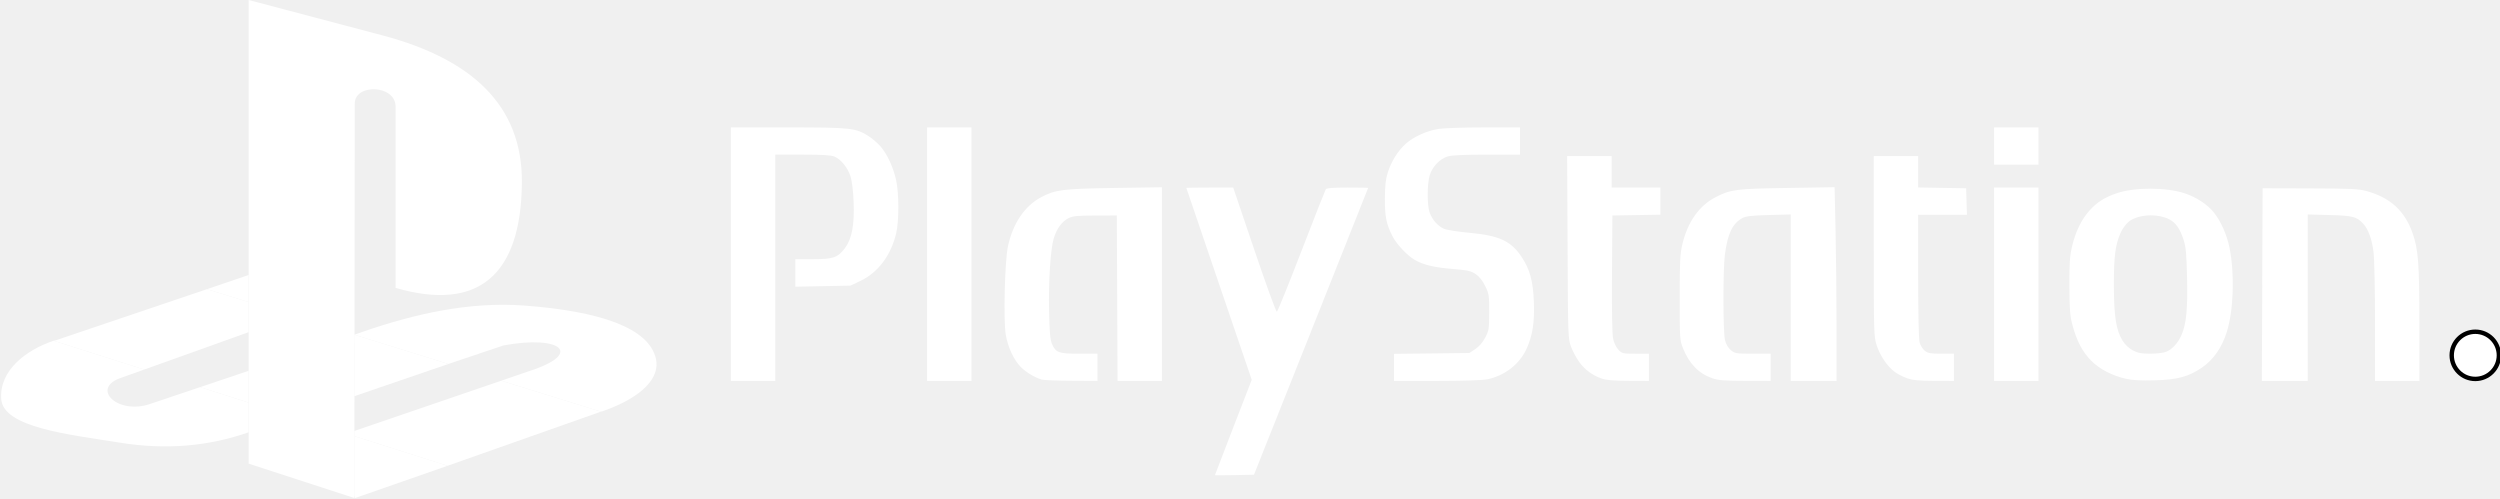
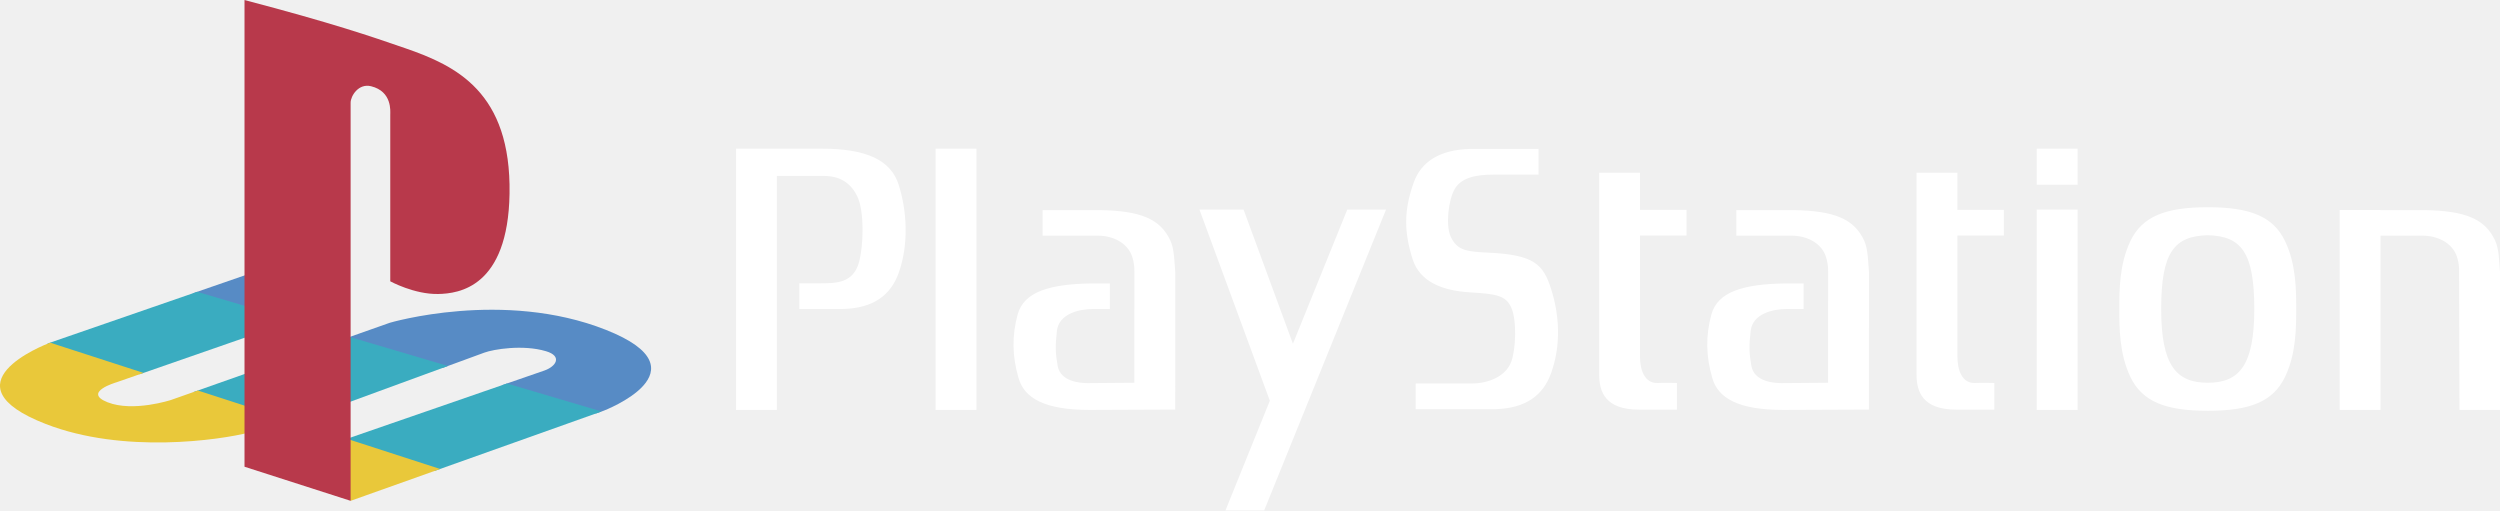
- <svg xmlns="http://www.w3.org/2000/svg" enable-background="new 0 0 567.429 113.032" height="113.032" viewBox="0 0 567.429 113.032" width="567.429">
-   <g fill="#fff">
-     <path d="m165.884 28.918v28.77 28.769h5.039 5.039v-25.681-25.681h6.186c4.461 0 6.475.12 7.233.437 1.496.625 3.036 2.529 3.667 4.521.331 1.047.604 3.313.701 5.831.2 5.154-.398 8.356-1.971 10.433-1.641 2.168-2.645 2.51-7.284 2.51h-3.982v3.119 3.127l6.257-.121 6.258-.122 2.214-1.046c4.045-1.908 6.982-5.811 8.167-10.84.662-2.808.652-9.086-.021-12.099-.646-2.896-1.991-5.813-3.504-7.579-.633-.738-1.857-1.797-2.712-2.347-2.933-1.882-4.062-2.001-18.356-2.001zm44.535 0v28.77 28.769h5.038 5.039v-28.769-28.77h-5.039zm126.372 0c-4.514.001-9.158.16-10.321.346-2.622.418-5.682 1.805-7.415 3.372-1.748 1.579-3.238 3.949-4.044 6.44-.501 1.548-.659 2.959-.68 5.933-.028 4.103.317 5.851 1.728 8.614.916 1.798 3.361 4.393 5.039 5.363 1.948 1.129 4.44 1.727 8.725 2.072 3.26.264 4.02.426 5.08 1.129.834.551 1.566 1.453 2.184 2.711.87 1.771.919 2.141.915 5.953-.004 3.801-.058 4.176-.896 5.771-.567 1.083-1.385 2.032-2.244 2.601l-1.352.895-8.563.102-8.553.092v3.077 3.068h9.73c5.92 0 10.412-.146 11.459-.366 3.984-.839 7.299-3.421 8.908-6.938 1.357-2.963 1.834-6.008 1.656-10.576-.186-4.817-.9-7.441-2.824-10.32-2.389-3.576-5.063-4.802-11.854-5.424-2.513-.23-5.086-.635-5.72-.904-1.397-.592-2.704-2.082-3.28-3.738-.57-1.633-.561-6.361.02-8.359.572-1.973 2.306-3.79 4.135-4.338.884-.266 3.852-.396 8.848-.396h7.528v-3.09-3.088h-8.209zm115.806 0v4.227 4.226h5.039 5.039v-4.226-4.227h-5.039zm-96.902 6.502.104 20.723c.09 20.399.104 20.754.803 22.604.389 1.033 1.225 2.58 1.857 3.443 1.293 1.76 2.973 2.994 5.1 3.738 1.023.359 2.76.498 6.064.51l4.633.02v-3.088-3.088h-3.027c-2.881 0-3.072-.039-3.891-.895-.508-.529-1.006-1.563-1.207-2.52-.221-1.032-.313-6.405-.256-14.791l.092-13.164 5.445-.092 5.445-.092v-3.076-3.08h-5.527-5.525v-3.576-3.576h-5.049zm69.596 0v20.469c0 19.797.023 20.54.672 22.512.77 2.347 2.338 4.672 4.043 5.973.65.497 1.939 1.165 2.863 1.482 1.289.445 2.73.582 6.156.59l4.469.01v-3.088-3.088h-2.885c-2.41 0-3.02-.104-3.727-.662-.467-.365-.996-1.205-1.18-1.868-.205-.739-.336-6.584-.336-15.106v-13.896h5.537 5.537l-.092-3.007-.092-3.008-5.445-.09-5.443-.093v-3.565-3.565h-5.039zm-8.889 7.069-10.758.174c-11.568.178-12.766.32-16.162 2.042-3.799 1.925-6.447 5.663-7.648 10.788-.502 2.138-.59 3.979-.59 12.109 0 9.231.027 9.661.742 11.428 1.441 3.561 3.586 5.759 6.674 6.826 1.361.471 2.781.58 7.457.588l5.771.011v-3.089-3.088h-4.043c-3.828 0-4.088-.047-4.998-.813-.602-.505-1.092-1.35-1.32-2.255-.453-1.794-.475-15.937-.031-19.362.631-4.865 1.727-7.146 4.014-8.371.787-.42 2.145-.57 5.973-.67l4.957-.132v18.896 18.885h5.203 5.201v-12.141c0-6.674-.105-16.567-.225-21.982zm-152.672.011-10.808.162c-11.746.181-13.433.396-16.64 2.113-3.725 1.994-6.385 5.936-7.508 11.123-.713 3.295-1.047 16.791-.498 20.053.48 2.847 1.811 5.713 3.404 7.334 1.172 1.193 3.117 2.369 4.743 2.865.447.137 3.481.258 6.745.273l5.932.031v-3.088-3.086h-4.154c-4.686 0-5.303-.221-6.186-2.235-.395-.897-.549-2.662-.65-7.416-.146-6.756.324-14.086 1.056-16.519.657-2.185 1.881-3.863 3.321-4.57 1.052-.516 2.019-.613 6.125-.62l4.875-.011.082 18.773.082 18.772h5.039 5.039v-21.981-21.973zm10.85.071c-2.928 0-5.319.037-5.313.082.004.045 3.346 9.857 7.426 21.811l7.416 21.738-4.176 10.769c-2.295 5.927-4.175 10.819-4.175 10.869s1.993.05 4.429 0l4.43-.091 12.951-32.508c7.127-17.879 12.963-32.543 12.963-32.588.002-.045-2.102-.082-4.684-.082-3.404 0-4.765.113-4.947.408-.137.223-2.627 6.543-5.525 14.049-2.898 7.504-5.398 13.688-5.566 13.744-.17.057-2.471-6.265-5.109-14.049l-4.795-14.152zm178.017 0v21.942 21.942h5.039 5.039v-21.942-21.942h-5.039zm60.951.162-.094 21.861h.012l-.092 21.861h5.211 5.201v-18.884-18.895l4.957.133c5.262.137 6.141.356 7.619 1.939 1.16 1.24 1.988 3.499 2.357 6.439.191 1.539.346 8.603.346 16.01v13.258h5.039 5.037l-.01-12.922c-.002-13.704-.242-16.956-1.564-20.672-1.795-5.053-5.102-8.049-10.482-9.508-1.779-.483-3.68-.567-12.811-.59zm-25.478.092c-2.842 0-5.674.357-7.709 1.057-2.709.932-4.41 2.023-6.117 3.921-1.852 2.06-3.193 4.849-3.98 8.259-.482 2.09-.596 3.844-.568 8.939.027 5.359.133 6.729.711 8.848.979 3.596 2.26 6.016 4.205 7.985 1.916 1.938 4.748 3.423 7.936 4.146 1.434.324 3.422.426 6.461.344 5.238-.139 7.73-.813 10.787-2.904 2.563-1.752 4.5-4.516 5.598-7.995 1.57-4.968 1.846-13.157.641-19.2-.586-2.936-2.01-6.119-3.598-8.056-1.492-1.821-3.936-3.418-6.551-4.287-2.113-.7-4.974-1.057-7.816-1.057zm.123 6.054c1.475 0 2.953.285 4.113.873 1.514.768 2.465 2.104 3.291 4.632.541 1.653.676 3.158.803 8.625.166 7.14-.162 10.505-1.27 13.043-.781 1.792-2.045 3.185-3.434 3.779-.592.253-2.156.446-3.605.446-2.055 0-2.844-.145-3.992-.75-.902-.478-1.773-1.295-2.336-2.205-1.469-2.371-1.953-5.48-1.973-12.484-.016-6.667.328-9.348 1.557-12.059.416-.92 1.256-2.043 1.879-2.52 1.184-.903 3.07-1.38 4.967-1.38z" />
-     <path d="m559.435 83.912h.77v-2.835h1.756c.48 0 .795.078.938.232.139.148.229.493.268 1.032l.068.836c.012.159.029.292.055.399.023.115.063.228.117.335h.807v-.21c-.064-.057-.107-.125-.135-.204-.037-.095-.063-.212-.072-.351l-.07-.972c-.047-.472-.109-.796-.189-.972-.117-.264-.322-.422-.611-.477.309-.07.555-.244.742-.525.189-.285.283-.633.283-1.039 0-.334-.068-.625-.207-.871-.145-.275-.352-.487-.617-.635-.217-.12-.477-.198-.777-.234-.201-.023-.508-.036-.914-.036h-2.209v6.527zm.772-3.537v-2.288h1.557c.303 0 .523.008.662.022.205.033.369.092.488.174.146.097.256.219.328.369.08.158.121.334.121.526 0 .433-.121.739-.367.921-.246.184-.648.274-1.207.274z" />
-     <path d="m567.179 80.649c0 2.957-2.398 5.356-5.355 5.356-2.959 0-5.355-2.397-5.355-5.356s2.396-5.356 5.355-5.356c2.957-.001 5.355 2.397 5.355 5.356z" stroke="#000" stroke-miterlimit="10" />
-     <g transform="translate(-61.6856 -312.868)">
-       <path d="m142.207 336.374-.099 89.525-23.986-7.801v-105.23l30.618 8.096c19.599 5.267 31.592 15.507 31.398 33.45-.195 20.873-9.849 29.258-28.667 23.797v-41.155c-.002-4.976-9.264-5.267-9.264-.682z" />
-       <path d="m107.102 400.738-11.311 3.804c-7.314 2.537-13.554-3.412-6.826-5.853l5.46-1.948-20.575-6.536c-6.338 2.148-12.288 6.73-11.896 13.168.39 6.533 15.309 8.095 26.815 9.947 10.726 1.754 20.477.779 29.351-2.342v-6.73zm35.2 25.162 20.965-7.313-21.16-6.729v13.557z" />
-       <path d="m198.08 406.299.389-.099c9.167-3.217 13.067-7.707 12.092-11.898-1.56-7.021-12.773-10.826-30.033-12.093-12.384-.878-24.572 1.853-36.468 5.947l-1.95.685 21.355 6.633 12.48-4.197c13.067-2.436 18.333 1.854 5.755 5.854l-6.242 2.146zm-79.958-31.012-9.459 3.217 9.459 2.925z" />
-       <path d="m163.268 418.585 34.812-12.286-22.624-7.022-33.348 11.41v1.17zm-45.146-21.552-11.019 3.705 11.019 3.512zm23.985 5.756v-13.946l21.355 6.631zm-47.682-6.047 23.696-8.486v-6.826l-9.459-2.926-34.324 11.605c-.097 0-.292.096-.487.096z" />
-     </g>
+ <svg xmlns="http://www.w3.org/2000/svg" width="6512.5" height="1329.6" version="1.1" viewBox="0 0 502.13 102.51">
+   <g transform="translate(-32.075 -29.188)" clip-rule="evenodd" fill-rule="evenodd">
+     <path d="m70.708 88.128 11.317 3.363v-7.277zm30.585 9.091 19.707 5.855 8.371-3.068c1.797-0.66 7.709-1.666 12.363-0.281 3.336 0.992 2.055 3.059-0.336 3.889l-8.59 2.971 18.984 5.641 1.512-0.537s21.145-8.061 0.498-16.241c-20.652-8.187-43.443-1.43-43.443-1.43z" fill="#578bc5" />
+     <path d="m152.9 111.83-19.006-5.623-32.232 11.148v0.619l17.688 5.803zm-30.871-9.135-19.725-5.836-31.317 11.051 19.417 6.371zm-40.008-11.839-10.35-3.062-29.462 10.188s-0.251 0.094-0.671 0.266l18.595 6.102 21.888-7.613z" fill="#3aacc0" />
+     <path d="m120.47 123.38-18.705-6.061-0.098 0.035v11.311l0.83 1.113zm-29.136-9.438-19.519-6.324-5.381 1.898s-7.604 2.494-12.747 0.469c-5.146-2.023 1.79-4.016 1.79-4.016l5.422-1.887-18.754-6.073c-1.331 0.502-21.399 8.348-0.891 16.332 15.634 6.08 35.014 3.213 40.872 1.717l0.01 1.254z" fill="#e9c83a" />
+     <path d="m81.186 122.93v-93.742c17.74 4.668 25.295 7.265 32.318 9.694 10.146 3.503 21.246 8.773 20.914 29.216-0.311 18.821-10.227 20.059-14.33 20.136-4.809 0.092-9.627-2.549-9.627-2.549v-33.469c0-0.666 0.406-4.658-3.855-5.71-2.547-0.628-4.109 1.991-4.109 3.299v79.972z" fill="#b8394b" />
+     <path d="m219.99 59.047h8.204v52.473h-8.204zm82.685 12.241-10.913 26.938-9.912-26.938h-8.86l14.135 38.385-8.913 22.028h7.777l24.47-60.413zm-90.098-4.992c-1.57-4.942-6.43-7.249-15.444-7.249h-17.224v52.473h8.201v-46.997h9.35c1.598 0 4.983 0.201 6.841 4.188 1.425 3.074 1.199 9.902 0.311 13.124-1.168 4.254-4.59 4.254-7.965 4.254h-4.031v5.158h8.775c6.129-0.16 9.585-2.791 11.186-7.243 2.031-5.658 1.695-12.398 0-17.707zm131.04 20.922c-1.576-4.942-3.416-6.844-12.427-7.278-4.323-0.207-6.402-0.342-7.717-3.184-1.093-2.355-0.465-7.419 0.766-9.579 1.35-2.386 4.452-2.92 7.849-2.92h9.001v-5.158h-13.767c-6.107 0.166-9.811 2.587-11.293 6.738-2.053 5.689-1.921 10.05-0.226 15.416 1.479 4.612 6.119 6.33 11.478 6.647 5.369 0.32 7.227 0.637 8.32 3.036 1.168 2.534 0.942 8.455 0 10.926-1.102 2.926-4.552 4.342-7.921 4.342h-11.259v5.165h16.006c6.129-0.173 9.588-2.791 11.196-7.256 2.013-5.648 1.68-11.579-7e-3 -16.894zm-76.481-9.733c-2.022-4.348-5.997-5.965-14.135-6.1h-11.519v5.133h11.121c2.841 0 5.962 1.337 6.895 4.286 0.279 0.863 0.452 1.912 0.421 2.954l-0.013 22.304s-7.727 0.072-9.328 0.072c-1.62 0-5.51-0.301-6.072-3.476-0.465-2.612-0.484-4.003-0.151-7.008 0.38-3.416 4.408-4.402 7.253-4.402h3.381v-5.133h-3.793c-8.119 0.135-13.447 1.595-14.719 6.213-1.168 4.273-1.124 8.402 0.195 12.847 1.168 3.975 5.209 6.345 14.235 6.345l17.215-0.072 9e-3 -27.582c-0.182-1.99-0.163-4.615-0.995-6.383zm139.35 0c-2.025-4.348-6.009-5.965-14.147-6.1h-11.522v5.133h11.124c2.851 0 5.965 1.337 6.891 4.286 0.283 0.863 0.455 1.912 0.424 2.954l-0.013 22.304s-7.714 0.072-9.328 0.072c-1.607 0-5.513-0.301-6.078-3.476-0.458-2.612-0.483-4.003-0.135-7.008 0.367-3.416 4.396-4.402 7.243-4.402h3.391v-5.133h-3.799c-8.119 0.135-13.447 1.595-14.722 6.213-1.165 4.273-1.121 8.402 0.195 12.847 1.165 3.975 5.212 6.345 14.232 6.345l17.211-0.072 0.013-27.582c-0.182-1.99-0.166-4.615-0.98-6.383zm-35.666-0.998v-5.146h-9.353v-7.457h-8.188v40.558c0 3.441 1.221 7.02 7.984 7.02h7.629v-5.353s-2.483-0.066-3.874 0c-2.562 0.097-3.551-2.521-3.551-5.309v-24.313zm63.738 0v-5.146h-9.334v-7.457h-8.204v40.558c0 3.441 1.228 7.02 7.984 7.02h7.636v-5.353s-2.49-0.066-3.881 0c-2.562 0.097-3.532-2.521-3.532-5.309v-24.313zm6.593-5.199h8.216v40.231h-8.216zm0-12.241h8.216v7.249h-8.216zm92.066 18.439c-2.019-4.348-5.997-5.965-14.135-6.1h-8.873v-0.025h-8.204v40.159h8.204v-35.001h8.461c2.845 0 5.972 1.337 6.904 4.286 0.283 0.863 0.455 1.912 0.411 2.954l0.079 27.761h8.138l7e-3 -27.657c-0.182-1.984-0.157-4.609-0.992-6.377zm-57.703 34.206c8.358 0 13.08-1.771 15.491-6.763 2.276-4.678 2.264-9.984 2.264-13.679 0-3.705 0.013-9.008-2.264-13.686-2.411-4.986-7.13-6.756-15.491-6.756-8.37 0-13.117 1.771-15.525 6.756-2.257 4.678-2.245 9.984-2.245 13.686 0 3.699-0.013 9.001 2.245 13.679 2.408 4.989 7.155 6.763 15.525 6.763zm-9.362-20.433c0-11.387 2.593-14.662 9.362-14.828 6.744 0.166 9.34 3.441 9.34 14.828 0 11.387-3.077 14.803-9.34 14.803-6.285 0-9.362-3.416-9.362-14.803z" fill="#fff" stroke-width="3.14" />
  </g>
</svg>
